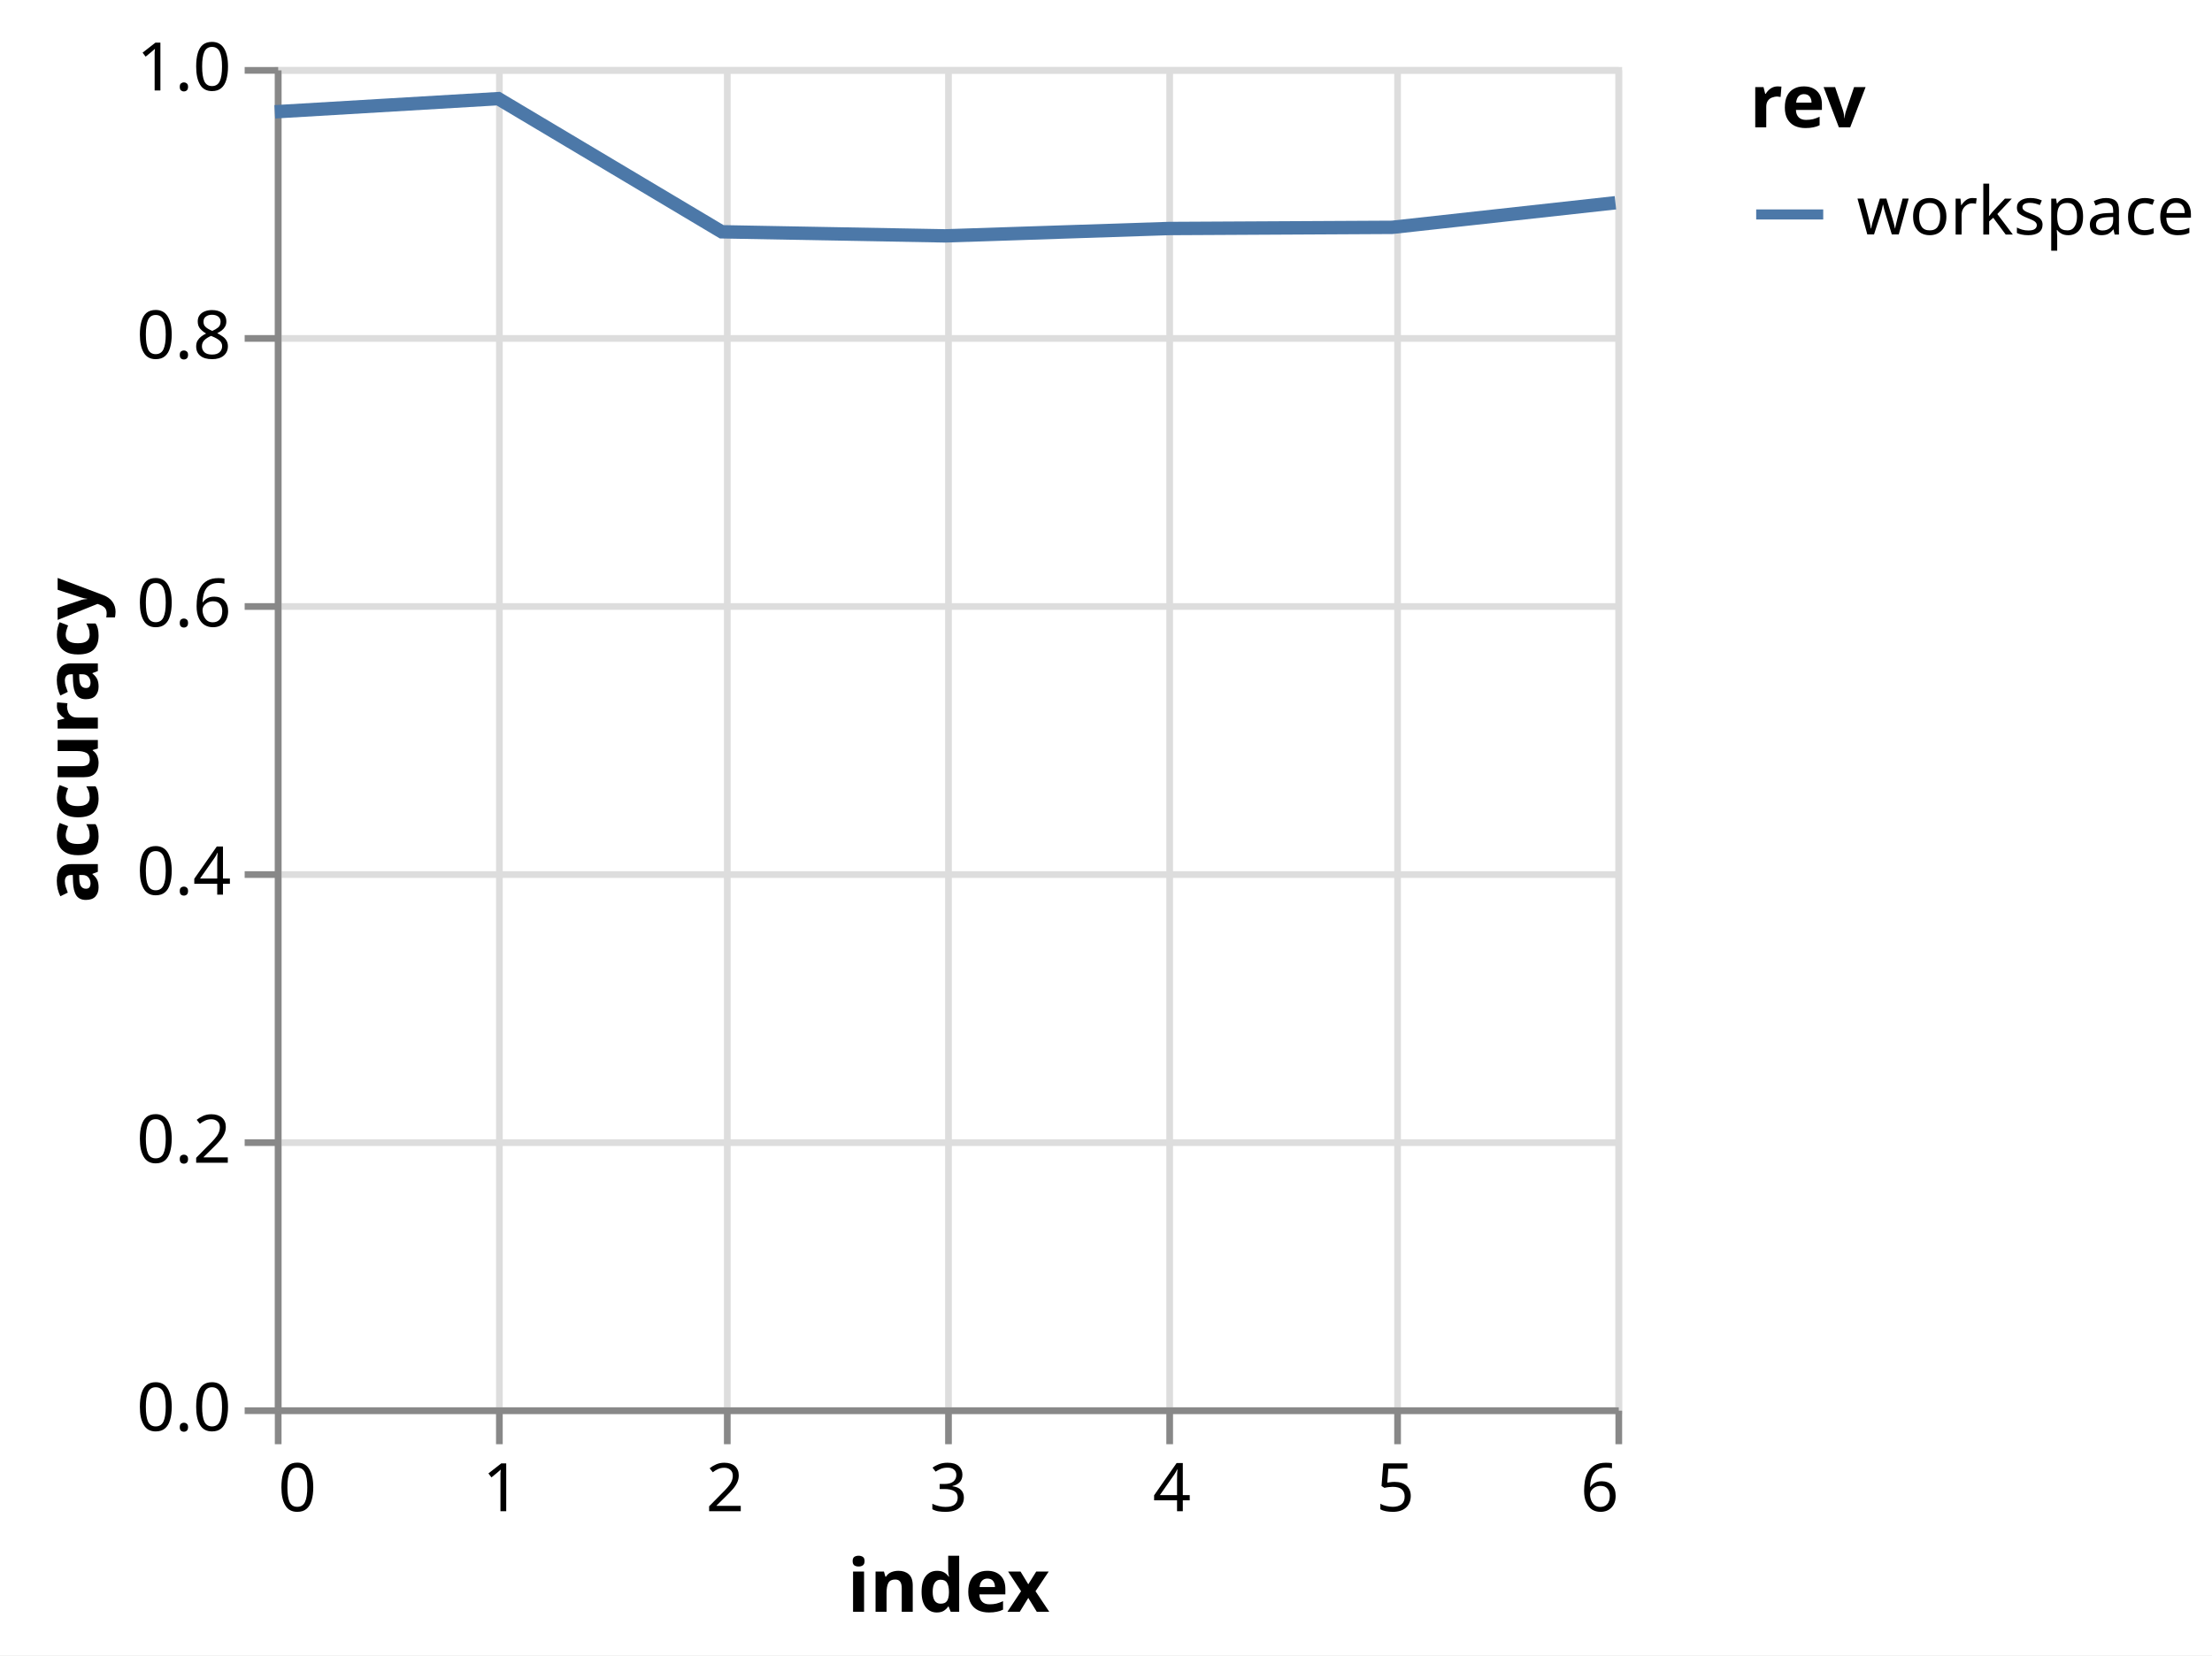
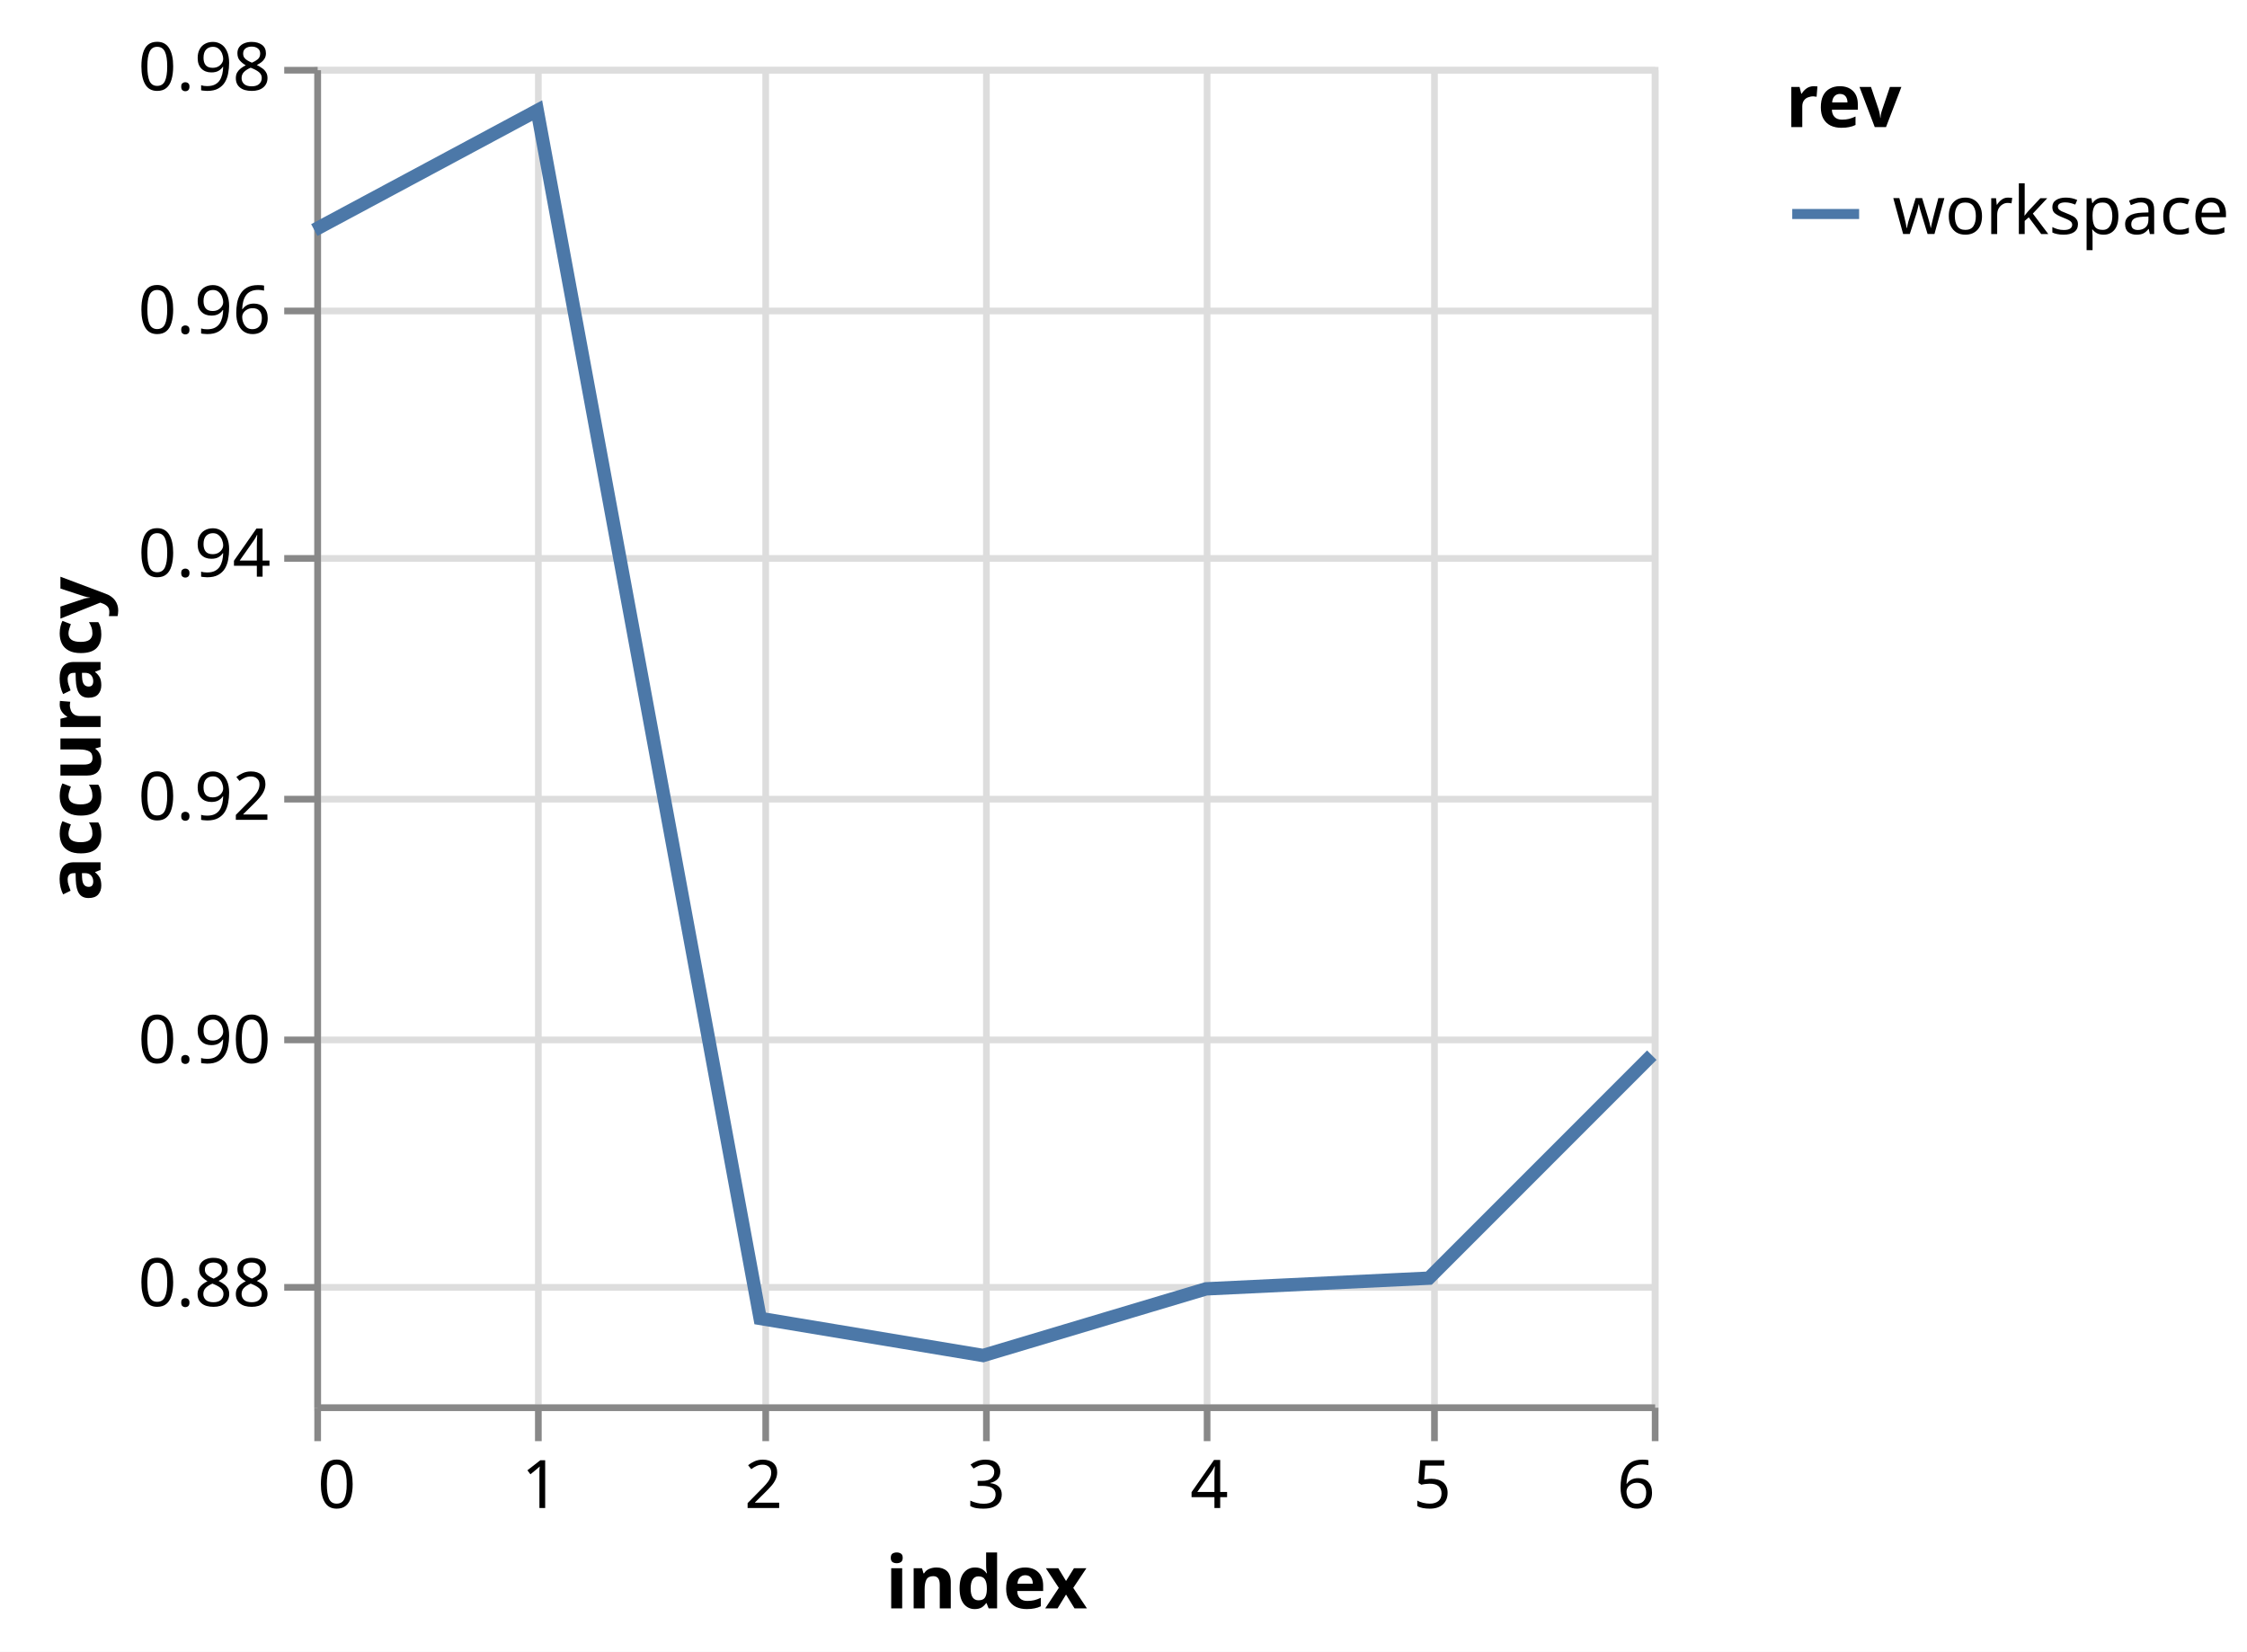
- <svg xmlns="http://www.w3.org/2000/svg" class="marks" width="330" height="247" viewBox="0 0 330 247" version="1.1">
-   <rect width="330" height="247" style="fill: white;" />
-   <g transform="translate(41,10)">
-     <g class="mark-group role-frame root">
+ <svg xmlns="http://www.w3.org/2000/svg" class="marks" width="336" height="247" viewBox="0 0 336 247" version="1.1">
+   <rect width="336" height="247" fill="white" />
+   <g fill="none" stroke-miterlimit="10" transform="translate(47,10)">
+     <g class="mark-group role-frame root" role="graphics-object" aria-roledescription="group mark container">
      <g transform="translate(0,0)">
-         <path class="background" d="M0.5,0.5h200v200h-200Z" style="fill: none; stroke: #ddd;" />
+         <path class="background" aria-hidden="true" d="M0.5,0.5h200v200h-200Z" stroke="#ddd" />
        <g>
-           <g class="mark-group role-axis">
+           <g class="mark-group role-axis" aria-hidden="true">
            <g transform="translate(0.5,200.5)">
-               <path class="background" d="M0,0h0v0h0Z" style="pointer-events: none; fill: none;" />
+               <path class="background" aria-hidden="true" d="M0,0h0v0h0Z" pointer-events="none" />
              <g>
-                 <g class="mark-rule role-axis-grid" style="pointer-events: none;">
-                   <line transform="translate(0,-200)" x2="0" y2="200" style="fill: none; stroke: #ddd; stroke-width: 1; opacity: 1;" />
-                   <line transform="translate(33,-200)" x2="0" y2="200" style="fill: none; stroke: #ddd; stroke-width: 1; opacity: 1;" />
-                   <line transform="translate(67,-200)" x2="0" y2="200" style="fill: none; stroke: #ddd; stroke-width: 1; opacity: 1;" />
-                   <line transform="translate(100,-200)" x2="0" y2="200" style="fill: none; stroke: #ddd; stroke-width: 1; opacity: 1;" />
-                   <line transform="translate(133,-200)" x2="0" y2="200" style="fill: none; stroke: #ddd; stroke-width: 1; opacity: 1;" />
-                   <line transform="translate(167,-200)" x2="0" y2="200" style="fill: none; stroke: #ddd; stroke-width: 1; opacity: 1;" />
-                   <line transform="translate(200,-200)" x2="0" y2="200" style="fill: none; stroke: #ddd; stroke-width: 1; opacity: 1;" />
+                 <g class="mark-rule role-axis-grid" pointer-events="none">
+                   <line transform="translate(0,-200)" x2="0" y2="200" stroke="#ddd" stroke-width="1" opacity="1" />
+                   <line transform="translate(33,-200)" x2="0" y2="200" stroke="#ddd" stroke-width="1" opacity="1" />
+                   <line transform="translate(67,-200)" x2="0" y2="200" stroke="#ddd" stroke-width="1" opacity="1" />
+                   <line transform="translate(100,-200)" x2="0" y2="200" stroke="#ddd" stroke-width="1" opacity="1" />
+                   <line transform="translate(133,-200)" x2="0" y2="200" stroke="#ddd" stroke-width="1" opacity="1" />
+                   <line transform="translate(167,-200)" x2="0" y2="200" stroke="#ddd" stroke-width="1" opacity="1" />
+                   <line transform="translate(200,-200)" x2="0" y2="200" stroke="#ddd" stroke-width="1" opacity="1" />
                </g>
              </g>
-               <path class="foreground" d="" style="pointer-events: none; display: none; fill: none;" />
+               <path class="foreground" aria-hidden="true" d="" pointer-events="none" display="none" />
            </g>
          </g>
-           <g class="mark-group role-axis">
+           <g class="mark-group role-axis" aria-hidden="true">
            <g transform="translate(0.5,0.5)">
-               <path class="background" d="M0,0h0v0h0Z" style="pointer-events: none; fill: none;" />
+               <path class="background" aria-hidden="true" d="M0,0h0v0h0Z" pointer-events="none" />
              <g>
-                 <g class="mark-rule role-axis-grid" style="pointer-events: none;">
-                   <line transform="translate(0,200)" x2="200" y2="0" style="fill: none; stroke: #ddd; stroke-width: 1; opacity: 1;" />
-                   <line transform="translate(0,160)" x2="200" y2="0" style="fill: none; stroke: #ddd; stroke-width: 1; opacity: 1;" />
-                   <line transform="translate(0,120)" x2="200" y2="0" style="fill: none; stroke: #ddd; stroke-width: 1; opacity: 1;" />
-                   <line transform="translate(0,80)" x2="200" y2="0" style="fill: none; stroke: #ddd; stroke-width: 1; opacity: 1;" />
-                   <line transform="translate(0,40)" x2="200" y2="0" style="fill: none; stroke: #ddd; stroke-width: 1; opacity: 1;" />
-                   <line transform="translate(0,0)" x2="200" y2="0" style="fill: none; stroke: #ddd; stroke-width: 1; opacity: 1;" />
+                 <g class="mark-rule role-axis-grid" pointer-events="none">
+                   <line transform="translate(0,182)" x2="200" y2="0" stroke="#ddd" stroke-width="1" opacity="1" />
+                   <line transform="translate(0,145)" x2="200" y2="0" stroke="#ddd" stroke-width="1" opacity="1" />
+                   <line transform="translate(0,109)" x2="200" y2="0" stroke="#ddd" stroke-width="1" opacity="1" />
+                   <line transform="translate(0,73)" x2="200" y2="0" stroke="#ddd" stroke-width="1" opacity="1" />
+                   <line transform="translate(0,36)" x2="200" y2="0" stroke="#ddd" stroke-width="1" opacity="1" />
+                   <line transform="translate(0,0)" x2="200" y2="0" stroke="#ddd" stroke-width="1" opacity="1" />
                </g>
              </g>
-               <path class="foreground" d="" style="pointer-events: none; display: none; fill: none;" />
+               <path class="foreground" aria-hidden="true" d="" pointer-events="none" display="none" />
            </g>
          </g>
-           <g class="mark-group role-axis">
+           <g class="mark-group role-axis" role="graphics-symbol" aria-roledescription="axis" aria-label="X-axis titled 'index' for a linear scale with values from 0 to 6">
            <g transform="translate(0.5,200.5)">
-               <path class="background" d="M0,0h0v0h0Z" style="pointer-events: none; fill: none;" />
+               <path class="background" aria-hidden="true" d="M0,0h0v0h0Z" pointer-events="none" />
              <g>
-                 <g class="mark-rule role-axis-tick" style="pointer-events: none;">
-                   <line transform="translate(0,0)" x2="0" y2="5" style="fill: none; stroke: #888; stroke-width: 1; opacity: 1;" />
-                   <line transform="translate(33,0)" x2="0" y2="5" style="fill: none; stroke: #888; stroke-width: 1; opacity: 1;" />
-                   <line transform="translate(67,0)" x2="0" y2="5" style="fill: none; stroke: #888; stroke-width: 1; opacity: 1;" />
-                   <line transform="translate(100,0)" x2="0" y2="5" style="fill: none; stroke: #888; stroke-width: 1; opacity: 1;" />
-                   <line transform="translate(133,0)" x2="0" y2="5" style="fill: none; stroke: #888; stroke-width: 1; opacity: 1;" />
-                   <line transform="translate(167,0)" x2="0" y2="5" style="fill: none; stroke: #888; stroke-width: 1; opacity: 1;" />
-                   <line transform="translate(200,0)" x2="0" y2="5" style="fill: none; stroke: #888; stroke-width: 1; opacity: 1;" />
+                 <g class="mark-rule role-axis-tick" pointer-events="none">
+                   <line transform="translate(0,0)" x2="0" y2="5" stroke="#888" stroke-width="1" opacity="1" />
+                   <line transform="translate(33,0)" x2="0" y2="5" stroke="#888" stroke-width="1" opacity="1" />
+                   <line transform="translate(67,0)" x2="0" y2="5" stroke="#888" stroke-width="1" opacity="1" />
+                   <line transform="translate(100,0)" x2="0" y2="5" stroke="#888" stroke-width="1" opacity="1" />
+                   <line transform="translate(133,0)" x2="0" y2="5" stroke="#888" stroke-width="1" opacity="1" />
+                   <line transform="translate(167,0)" x2="0" y2="5" stroke="#888" stroke-width="1" opacity="1" />
+                   <line transform="translate(200,0)" x2="0" y2="5" stroke="#888" stroke-width="1" opacity="1" />
                </g>
-                 <g class="mark-text role-axis-label" style="pointer-events: none;">
-                   <text text-anchor="start" transform="translate(0,15)" style="font-family: sans-serif; font-size: 10px; fill: #000; opacity: 1;">0</text>
-                   <text text-anchor="middle" transform="translate(33.33333,15)" style="font-family: sans-serif; font-size: 10px; fill: #000; opacity: 1;">1</text>
-                   <text text-anchor="middle" transform="translate(66.66667,15)" style="font-family: sans-serif; font-size: 10px; fill: #000; opacity: 1;">2</text>
-                   <text text-anchor="middle" transform="translate(100,15)" style="font-family: sans-serif; font-size: 10px; fill: #000; opacity: 1;">3</text>
-                   <text text-anchor="middle" transform="translate(133.3333,15)" style="font-family: sans-serif; font-size: 10px; fill: #000; opacity: 1;">4</text>
-                   <text text-anchor="middle" transform="translate(166.6667,15)" style="font-family: sans-serif; font-size: 10px; fill: #000; opacity: 1;">5</text>
-                   <text text-anchor="end" transform="translate(200,15)" style="font-family: sans-serif; font-size: 10px; fill: #000; opacity: 1;">6</text>
+                 <g class="mark-text role-axis-label" pointer-events="none">
+                   <text text-anchor="start" transform="translate(0,15)" font-family="sans-serif" font-size="10px" fill="#000" opacity="1">0</text>
+                   <text text-anchor="middle" transform="translate(33.33333,15)" font-family="sans-serif" font-size="10px" fill="#000" opacity="1">1</text>
+                   <text text-anchor="middle" transform="translate(66.66667,15)" font-family="sans-serif" font-size="10px" fill="#000" opacity="1">2</text>
+                   <text text-anchor="middle" transform="translate(100,15)" font-family="sans-serif" font-size="10px" fill="#000" opacity="1">3</text>
+                   <text text-anchor="middle" transform="translate(133.3333,15)" font-family="sans-serif" font-size="10px" fill="#000" opacity="1">4</text>
+                   <text text-anchor="middle" transform="translate(166.6667,15)" font-family="sans-serif" font-size="10px" fill="#000" opacity="1">5</text>
+                   <text text-anchor="end" transform="translate(200,15)" font-family="sans-serif" font-size="10px" fill="#000" opacity="1">6</text>
                </g>
-                 <g class="mark-rule role-axis-domain" style="pointer-events: none;">
-                   <line transform="translate(0,0)" x2="200" y2="0" style="fill: none; stroke: #888; stroke-width: 1; opacity: 1;" />
+                 <g class="mark-rule role-axis-domain" pointer-events="none">
+                   <line transform="translate(0,0)" x2="200" y2="0" stroke="#888" stroke-width="1" opacity="1" />
                </g>
-                 <g class="mark-text role-axis-title" style="pointer-events: none;">
-                   <text text-anchor="middle" transform="translate(100,30)" style="font-family: sans-serif; font-size: 11px; font-weight: bold; fill: #000; opacity: 1;">index</text>
+                 <g class="mark-text role-axis-title" pointer-events="none">
+                   <text text-anchor="middle" transform="translate(100,30)" font-family="sans-serif" font-size="11px" font-weight="bold" fill="#000" opacity="1">index</text>
                </g>
              </g>
-               <path class="foreground" d="" style="pointer-events: none; display: none; fill: none;" />
+               <path class="foreground" aria-hidden="true" d="" pointer-events="none" display="none" />
            </g>
          </g>
-           <g class="mark-group role-axis">
+           <g class="mark-group role-axis" role="graphics-symbol" aria-roledescription="axis" aria-label="Y-axis titled 'accuracy' for a linear scale with values from 0.87 to 0.98">
            <g transform="translate(0.5,0.5)">
-               <path class="background" d="M0,0h0v0h0Z" style="pointer-events: none; fill: none;" />
+               <path class="background" aria-hidden="true" d="M0,0h0v0h0Z" pointer-events="none" />
              <g>
-                 <g class="mark-rule role-axis-tick" style="pointer-events: none;">
-                   <line transform="translate(0,200)" x2="-5" y2="0" style="fill: none; stroke: #888; stroke-width: 1; opacity: 1;" />
-                   <line transform="translate(0,160)" x2="-5" y2="0" style="fill: none; stroke: #888; stroke-width: 1; opacity: 1;" />
-                   <line transform="translate(0,120)" x2="-5" y2="0" style="fill: none; stroke: #888; stroke-width: 1; opacity: 1;" />
-                   <line transform="translate(0,80)" x2="-5" y2="0" style="fill: none; stroke: #888; stroke-width: 1; opacity: 1;" />
-                   <line transform="translate(0,40)" x2="-5" y2="0" style="fill: none; stroke: #888; stroke-width: 1; opacity: 1;" />
-                   <line transform="translate(0,0)" x2="-5" y2="0" style="fill: none; stroke: #888; stroke-width: 1; opacity: 1;" />
+                 <g class="mark-rule role-axis-tick" pointer-events="none">
+                   <line transform="translate(0,182)" x2="-5" y2="0" stroke="#888" stroke-width="1" opacity="1" />
+                   <line transform="translate(0,145)" x2="-5" y2="0" stroke="#888" stroke-width="1" opacity="1" />
+                   <line transform="translate(0,109)" x2="-5" y2="0" stroke="#888" stroke-width="1" opacity="1" />
+                   <line transform="translate(0,73)" x2="-5" y2="0" stroke="#888" stroke-width="1" opacity="1" />
+                   <line transform="translate(0,36)" x2="-5" y2="0" stroke="#888" stroke-width="1" opacity="1" />
+                   <line transform="translate(0,0)" x2="-5" y2="0" stroke="#888" stroke-width="1" opacity="1" />
                </g>
-                 <g class="mark-text role-axis-label" style="pointer-events: none;">
-                   <text text-anchor="end" transform="translate(-7,203)" style="font-family: sans-serif; font-size: 10px; fill: #000; opacity: 1;">0.0</text>
-                   <text text-anchor="end" transform="translate(-7,163)" style="font-family: sans-serif; font-size: 10px; fill: #000; opacity: 1;">0.2</text>
-                   <text text-anchor="end" transform="translate(-7,123)" style="font-family: sans-serif; font-size: 10px; fill: #000; opacity: 1;">0.4</text>
-                   <text text-anchor="end" transform="translate(-7,83)" style="font-family: sans-serif; font-size: 10px; fill: #000; opacity: 1;">0.6</text>
-                   <text text-anchor="end" transform="translate(-7,43)" style="font-family: sans-serif; font-size: 10px; fill: #000; opacity: 1;">0.8</text>
-                   <text text-anchor="end" transform="translate(-7,3)" style="font-family: sans-serif; font-size: 10px; fill: #000; opacity: 1;">1.0</text>
+                 <g class="mark-text role-axis-label" pointer-events="none">
+                   <text text-anchor="end" transform="translate(-7,184.8182)" font-family="sans-serif" font-size="10px" fill="#000" opacity="1">0.88</text>
+                   <text text-anchor="end" transform="translate(-7,148.4545)" font-family="sans-serif" font-size="10px" fill="#000" opacity="1">0.90</text>
+                   <text text-anchor="end" transform="translate(-7,112.0909)" font-family="sans-serif" font-size="10px" fill="#000" opacity="1">0.92</text>
+                   <text text-anchor="end" transform="translate(-7,75.72727)" font-family="sans-serif" font-size="10px" fill="#000" opacity="1">0.94</text>
+                   <text text-anchor="end" transform="translate(-7,39.36364)" font-family="sans-serif" font-size="10px" fill="#000" opacity="1">0.96</text>
+                   <text text-anchor="end" transform="translate(-7,3)" font-family="sans-serif" font-size="10px" fill="#000" opacity="1">0.98</text>
                </g>
-                 <g class="mark-rule role-axis-domain" style="pointer-events: none;">
-                   <line transform="translate(0,200)" x2="0" y2="-200" style="fill: none; stroke: #888; stroke-width: 1; opacity: 1;" />
+                 <g class="mark-rule role-axis-domain" pointer-events="none">
+                   <line transform="translate(0,200)" x2="0" y2="-200" stroke="#888" stroke-width="1" opacity="1" />
                </g>
-                 <g class="mark-text role-axis-title" style="pointer-events: none;">
-                   <text text-anchor="middle" transform="translate(-24.90137,100) rotate(-90) translate(0,-2)" style="font-family: sans-serif; font-size: 11px; font-weight: bold; fill: #000; opacity: 1;">accuracy</text>
+                 <g class="mark-text role-axis-title" pointer-events="none">
+                   <text text-anchor="middle" transform="translate(-30.46289,100) rotate(-90) translate(0,-2)" font-family="sans-serif" font-size="11px" font-weight="bold" fill="#000" opacity="1">accuracy</text>
                </g>
              </g>
-               <path class="foreground" d="" style="pointer-events: none; display: none; fill: none;" />
+               <path class="foreground" aria-hidden="true" d="" pointer-events="none" display="none" />
            </g>
          </g>
-           <g class="mark-group role-scope pathgroup">
+           <g class="mark-group role-scope pathgroup" role="graphics-object" aria-roledescription="group mark container">
            <g transform="translate(0,0)">
-               <path class="background" d="M0,0h200v200h-200Z" style="fill: none;" />
+               <path class="background" aria-hidden="true" d="M0,0h200v200h-200Z" />
              <g>
-                 <g class="mark-line role-mark marks">
-                   <path d="M0,6.684L33.333,4.718L66.667,24.586L100,25.196L133.333,24.1L166.667,23.924L200,20.256" style="fill: none; stroke: #4c78a8; stroke-width: 2;" />
+                 <g class="mark-line role-mark marks" role="graphics-object" aria-roledescription="line mark container">
+                   <path aria-label="index: 0; accuracy: 0.96658; rev: workspace" role="graphics-symbol" aria-roledescription="line mark" d="M0,24.4L33.333,6.527L66.667,187.145L100,192.691L133.333,182.727L166.667,181.127L200,147.782" stroke="#4c78a8" stroke-width="2" />
                </g>
              </g>
-               <path class="foreground" d="" style="display: none; fill: none;" />
+               <path class="foreground" aria-hidden="true" d="" display="none" />
            </g>
          </g>
-           <g class="mark-group role-legend">
+           <g class="mark-group role-legend" role="graphics-symbol" aria-roledescription="legend" aria-label="Symbol legend titled 'rev' for stroke color with 1 value: workspace">
            <g transform="translate(220,0)">
-               <path class="background" d="M0,0h64v27h-64Z" style="pointer-events: none; fill: none;" />
+               <path class="background" aria-hidden="true" d="M0,0h64v27h-64Z" pointer-events="none" />
              <g>
                <g class="mark-group role-legend-entry">
                  <g transform="translate(0,16)">
-                     <path class="background" d="M0,0h0v0h0Z" style="pointer-events: none; fill: none;" />
+                     <path class="background" aria-hidden="true" d="M0,0h0v0h0Z" pointer-events="none" />
                    <g>
-                       <g class="mark-group role-scope">
+                       <g class="mark-group role-scope" role="graphics-object" aria-roledescription="group mark container">
                        <g transform="translate(0,0)">
-                           <path class="background" d="M0,0h63.798v11h-63.798Z" style="pointer-events: none; fill: none; opacity: 1;" />
+                           <path class="background" aria-hidden="true" d="M0,0h63.798v11h-63.798Z" pointer-events="none" opacity="1" />
                          <g>
-                             <g class="mark-symbol role-legend-symbol" style="pointer-events: none;">
-                               <path transform="translate(6,6)" d="M-5,0L5,0" style="fill: none; stroke: #4c78a8; stroke-width: 1.5; opacity: 1;" />
+                             <g class="mark-symbol role-legend-symbol" pointer-events="none">
+                               <path transform="translate(6,6)" d="M-5,0L5,0" stroke="#4c78a8" stroke-width="1.5" opacity="1" />
                            </g>
-                             <g class="mark-text role-legend-label" style="pointer-events: none;">
-                               <text text-anchor="start" transform="translate(16,9)" style="font-family: sans-serif; font-size: 10px; fill: #000; opacity: 1;">workspace</text>
+                             <g class="mark-text role-legend-label" pointer-events="none">
+                               <text text-anchor="start" transform="translate(16,9)" font-family="sans-serif" font-size="10px" fill="#000" opacity="1">workspace</text>
                            </g>
                          </g>
-                           <path class="foreground" d="" style="pointer-events: none; display: none; fill: none;" />
+                           <path class="foreground" aria-hidden="true" d="" pointer-events="none" display="none" />
                        </g>
                      </g>
                    </g>
-                     <path class="foreground" d="" style="pointer-events: none; display: none; fill: none;" />
+                     <path class="foreground" aria-hidden="true" d="" pointer-events="none" display="none" />
                  </g>
                </g>
-                 <g class="mark-text role-legend-title" style="pointer-events: none;">
-                   <text text-anchor="start" transform="translate(0,9)" style="font-family: sans-serif; font-size: 11px; font-weight: bold; fill: #000; opacity: 1;">rev</text>
+                 <g class="mark-text role-legend-title" pointer-events="none">
+                   <text text-anchor="start" transform="translate(0,9)" font-family="sans-serif" font-size="11px" font-weight="bold" fill="#000" opacity="1">rev</text>
                </g>
              </g>
-               <path class="foreground" d="" style="pointer-events: none; display: none; fill: none;" />
+               <path class="foreground" aria-hidden="true" d="" pointer-events="none" display="none" />
            </g>
          </g>
        </g>
-         <path class="foreground" d="" style="display: none; fill: none;" />
+         <path class="foreground" aria-hidden="true" d="" display="none" />
      </g>
    </g>
  </g>
</svg>
